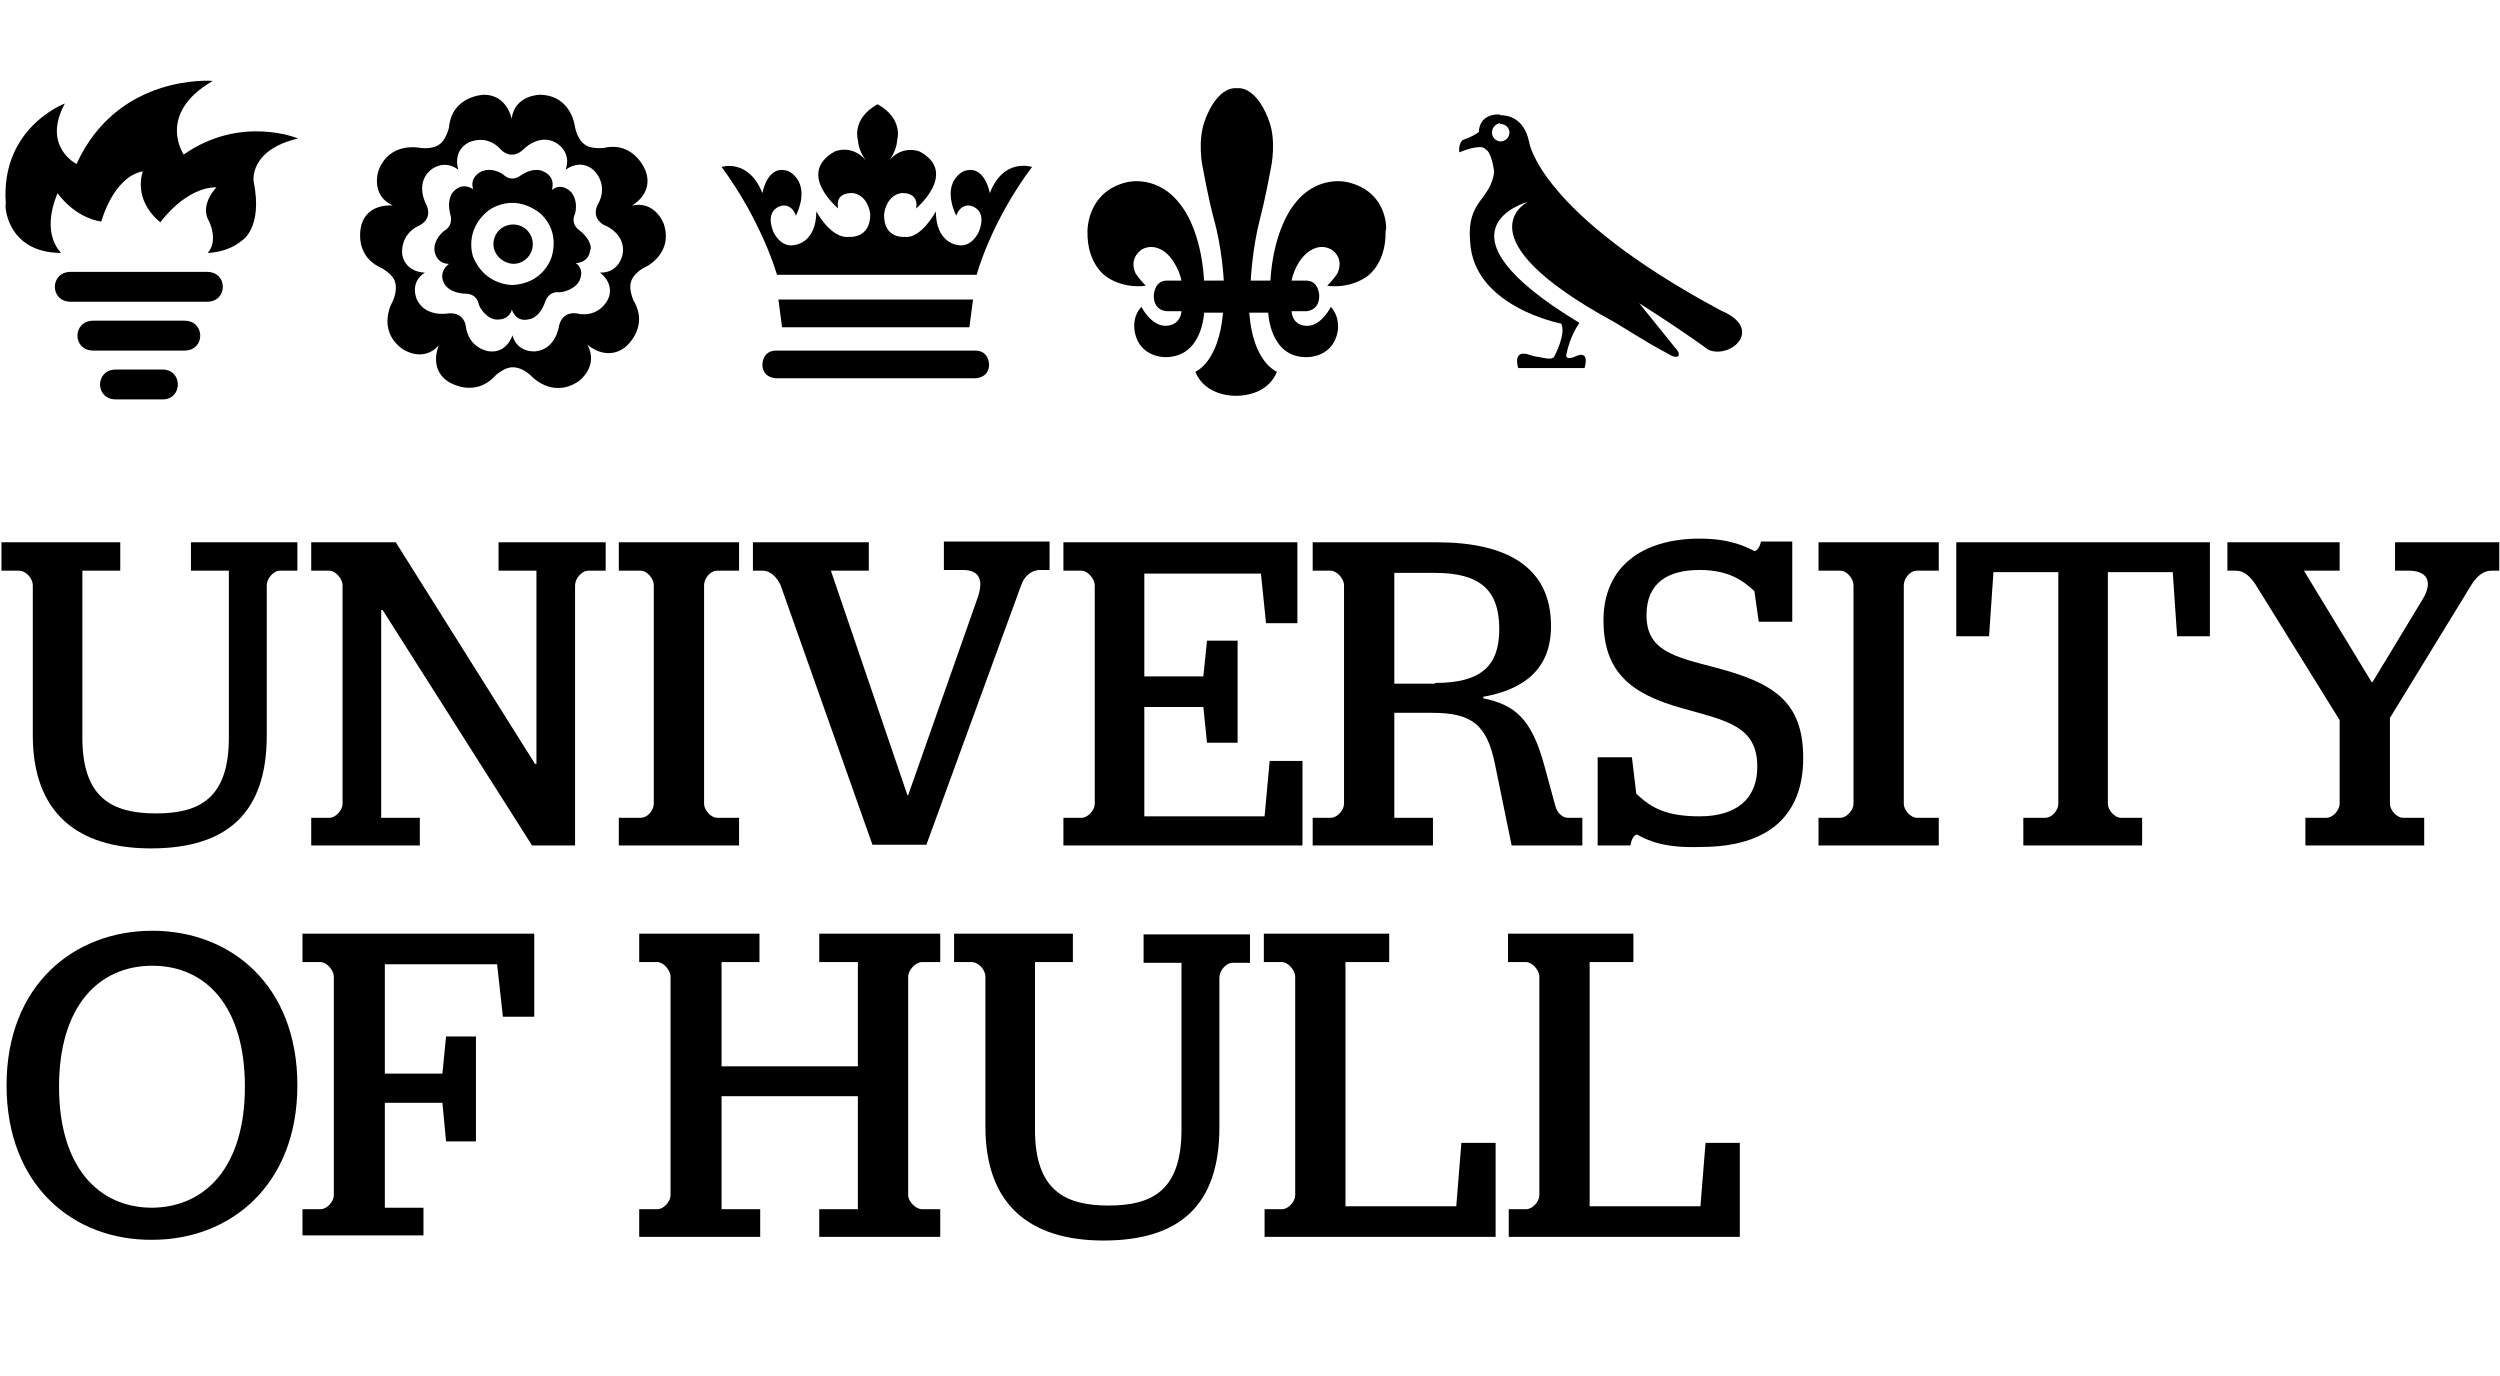
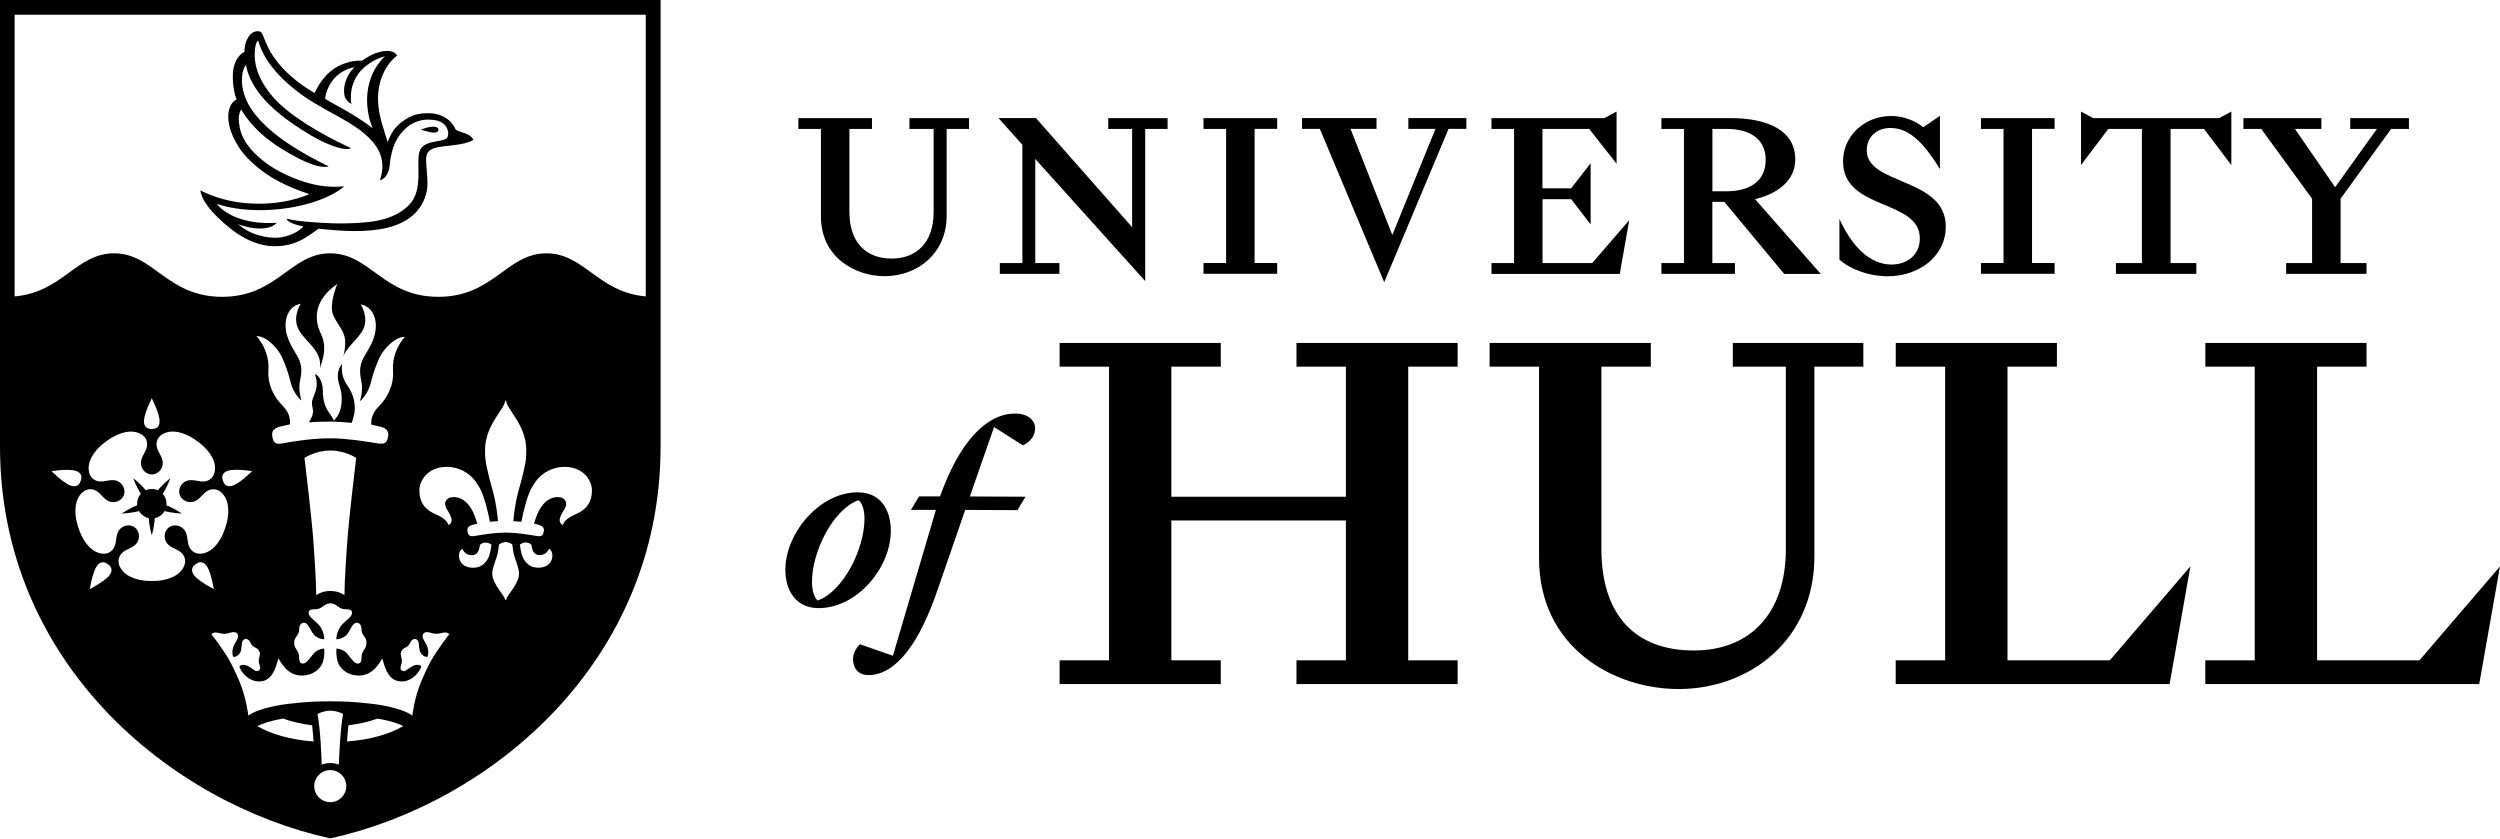
- <svg xmlns="http://www.w3.org/2000/svg" enable-background="new 0 0 343 188.7" version="1.1" viewBox="0 0 343 188.7" xml:space="preserve">
-   <style type="text/css">
- 	.st0{fill:#000000;}
- 	.st1{fill:none;}
- </style>
-   <g fill="#000000">
-     <path class="st0" d="m133.5 41.1-0.5 3.8h-12.8-12.9l-0.5-3.8h26.7m2.3-14.6s-0.7-4.1-3.6-3c0 0-3.2 1.4-1 6.1 0 0 0.4-1.5 1.8-1.4 0 0 2.6 0.3 1.3 3.6 0 0-1 2.3-3 1.8 0 0-2.9-0.3-2.9-4.6 0 0-2 3.8-4.3 3.5 0 0-2.9 0.3-2.8-3.1 0 0 0.2-2.5 2.3-2.9 0 0 2.5-0.3 2.1 2.1 0 0 5.8-4.9 0.5-7.8 0 0-2.3-1-4.2 1.2 0 0 1-1.2 1.1-2.8 0 0 0.9-2.9-2.7-4.9-3.6 2-2.7 4.9-2.7 4.9 0.1 1.6 1.1 2.8 1.1 2.8-2-2.3-4.3-1.2-4.3-1.2-5.3 3 0.5 7.8 0.5 7.8-0.5-2.4 2.1-2.1 2.1-2.1 2.1 0.4 2.3 2.9 2.3 2.9 0 3.4-2.9 3.1-2.9 3.1-2.5 0.3-4.5-3.5-4.5-3.5 0 4.3-2.9 4.6-2.9 4.6-2 0.5-3-1.8-3-1.8-1.3-3.3 1.3-3.6 1.3-3.6 1.4-0.1 1.8 1.4 1.8 1.4 2.2-4.7-1-6.1-1-6.1-2.9-1.1-3.6 3-3.6 3-1.9-4.8-5.6-3.6-5.6-3.6 5.6 7.6 7.6 14.8 7.6 14.8h27.4s1.9-7.2 7.6-14.8c-0.1 0-3.9-1.3-5.8 3.6m-29.3 21.6h13.7v3.8h-13.7s-1.9 0-1.9-1.9c0 0 0-1.9 1.9-1.9m29.2 1.9c0 1.9-1.9 1.9-1.9 1.9h-13.7v-3.8h13.7c1.9 0 1.9 1.9 1.9 1.9" />
-     <path class="st0" d="m9.7 41.4c-2.9 0-2.9-4.1 0-4.1h18.7c2.9 0 2.9 4.1 0 4.1h-18.7m3.1 6.7h12.5c2.9 0 2.9-4.1 0-4.1h-12.5c-2.9 0-2.9 4.1 0 4.1m3.1 6.7h6.4c2.8 0 2.8-4.1 0-4.1h-6.4c-2.9 0-2.9 4.1 0 4.1m-7.5-20.1s-2.9-2.5-0.5-8.2c0 0 2.2 3.3 6 3.9 0 0 1.6-6.1 5.7-6.9 0 0-1.5 3.8 2.4 7 0 0 3.4-4.8 7.7-4.8 0 0-2.4 2.4-1 4.7 0 0 1.3 2.6-0.2 4.3 0 0 2.7 0 4.7-1.7 0 0 2.9-1.7 1.6-8.1 0 0-0.7-4.3 6.1-5.9 0 0-7.8-3.3-15.7 2.2 0 0-3.8-5.6 4-10.1 0 0-13-1.1-18.7 11.4 0 0-4.8-2.4-1.6-8.3 0 0-8.9 3.3-8.1 13.8-0.2-0.1 0 6.7 7.6 6.7" />
-     <path class="st0" d="m79.5 31.6s-1.3-0.8-0.6-2.3c0 0 0.5-1.6-0.5-2.9 0 0-1.2-1.4-2.6-0.4l-0.1 0.1s0.7-1.8-1.2-2.6c0 0-1.2-0.7-3.1 0.6 0 0-1.2 1-2.4-0.2 0 0-1.4-1-2.9-0.4 0 0-1.7 0.7-1.2 2.4l0.1 0.1c-0.2-0.1-1.5-1.1-2.8 0.3 0 0-1 0.9-0.4 3.2 0 0 0.5 1.4-0.9 2.2 0 0-1.4 1.1-1.3 2.6 0 0 0.1 1.8 1.9 1.9h0.1s-1.6 1.1-0.6 2.8c0 0 0.6 1.2 2.9 1.3 0 0 1.5-0.1 1.8 1.5 0 0 0.6 1.6 2.1 2 0 0 1.8 0.4 2.4-1.2v-0.2s0.5 1.9 2.4 1.4c0 0 1.4-0.1 2.2-2.4 0 0 0.4-1.5 2-1.3 0 0 1.7-0.1 2.6-1.4 0 0 1-1.6-0.4-2.6h-0.1s1.9 0.1 2.1-1.9c0.1 0.2 0.3-1.2-1.5-2.6m-3.8 3.6s-1 3.7-5.4 3.9c0 0-3.8 0.1-5.4-3.9 0 0-1.3-3.6 2.1-6.3 0 0 3-2.4 6.6 0 0.1 0 3.3 2.1 2.1 6.3l2.5 0.8-2.5-0.8zm-8-1.7c0-1.5 1.2-2.7 2.7-2.7s2.7 1.2 2.7 2.7-1.2 2.7-2.7 2.7c-1.5-0.1-2.7-1.3-2.7-2.7m23.4-2.7s-1.1-3.3-4.4-2.6c0 0 3-1.6 1.9-4.7 0 0-1.5-4.2-5.8-3.2 0 0-1.8 0.2-2.6-0.5l-0.6 0.9 0.6-0.9s-0.9-0.5-1.3-2.3c0 0-0.4-4.4-4.8-4.5 0 0-3.5 0-3.9 3.3 0 0-0.6-3.3-3.8-3.3 0 0-4.4 0.1-4.8 4.5 0 0-0.4 1.7-1.3 2.3 0 0-0.8 0.7-2.6 0.5 0 0-4.3-1-5.8 3.2 0 0-1.1 3.3 2 4.7 0 0-3.4-0.4-4.3 2.6 0 0-1.3 4.2 2.8 6 0 0 1.6 0.9 1.8 1.9 0 0 0.4 1-0.3 2.6 0 0-2.3 3.8 1.2 6.5 0 0 2.8 2.1 5.1-0.4 0 0-1.4 3.1 1.2 4.9 0 0 3.6 2.5 6.6-0.8 0 0 1.3-1.2 2.4-1.1v-2.2 2.2s1.1-0.1 2.4 1.1c0 0 2.9 3.3 6.6 0.8 0 0 2.8-2 1.2-5 0 0 2.5 2.3 5.1 0.4 0 0 3.5-2.7 1.2-6.5 0 0-0.7-1.6-0.3-2.6l-1.2-0.4 1.2 0.4s0.2-1 1.8-1.9c-0.1 0.1 4-1.7 2.7-5.9m-5.7 4.2s-0.5 2.5-3.1 2.4c0.2 0.1 2.1 1.6 1.1 3.7 0 0-1.2 2.6-4.3 1.9 0 0-1.9-0.4-2.4 1.7 0 0-0.4 3.2-3.2 3.5 0 0-2.5 0.3-3.2-2.2 0 0.1-0.8 2.5-3.2 2.2 0 0-2.8-0.3-3.2-3.5 0 0-0.2-1.9-2.4-1.7 0 0-3.1 0.6-4.3-1.9 0 0-1.1-2.3 1.1-3.7-0.1 0-2.6 0-3.1-2.4 0 0-0.5-2.8 2.4-4.1 0 0 1.8-0.8 0.9-2.8 0 0-1.6-2.8 0.5-4.7 0 0 1.8-1.7 3.9-0.1-0.1-0.2-0.8-2.5 1.3-3.7 0 0 2.5-1.4 4.6 1 0 0 1.3 1.4 2.9 0 0 0 2.2-2.4 4.6-1 0 0 2.2 1.2 1.3 3.7 0.1-0.1 2.1-1.6 3.9 0.1 0 0 2.1 1.9 0.5 4.7 0 0-1 1.7 0.9 2.8 0.2 0 3.1 1.3 2.5 4.1" />
-     <path class="st0" d="m209.8 19.5c-0.7-3.4-3-3.7-4-3.7v1.2c1 0 1.3 0.8 1.3 1.2-0.1 1.2-1.2 1.2-1.2 1.2-0.7 0-1.2-0.6-1.2-1.2 0-0.7 0.5-1.2 1.1-1.3v-1.2c-3-0.1-2.9 2.4-2.9 2.4-0.7 0.6-2.2 1.1-2.2 1.1-0.5 0.4-0.5 1.2-0.5 1.2v0.5c2.7-1.1 3.4-0.6 3.4-0.6l0.5 0.4c0.7 0.9 0.9 2.9 0.9 2.9-0.5 3.9-3.8 3.9-3.3 9.5 0.4 9 12.5 11.3 12.5 11.3 0.7 1.4-0.9 4.4-0.9 4.4-0.2 0.5-0.6 0.5-2.1 0.2-0.8-0.1-1.3-0.3-1.3-0.3-2.5-0.9-1.6 1.8-1.6 1.8h9.1c0.7-2.5-1-1.7-1-1.7-1.7 0.8-1.5-0.1-1.5-0.1 0.5-2.7 1.8-4.4 1.8-4.4-21.2-12.8-7.1-16.6-7.1-16.6s-9.6 4.8 11.9 16.5c5.4 3.3 5.6 3.4 7.3 4.3 1.2 0.8 1.5 0.3 1.5 0.3 0.2-0.4-0.4-1-0.4-1l-5-6.2c6.6 4.2 9.5 6.4 9.5 6.4 3.1 1.3 7.7-2.9 1.7-5.4-25-13.4-26.3-23.1-26.3-23.1" />
-     <path class="st0" d="m184.9 25s-4.4-1.2-7.6 3.4c0 0-2.6 3.3-3 10.1h-2.7s0.2-4.4 1.3-8.6c0 0 0.7-2.6 1.5-7 0 0 0.8-3.8-0.4-6.6 0 0-1.5-4.4-4.3-4.2-2.8-0.2-4.3 4.2-4.3 4.2-1.2 2.9-0.4 6.6-0.4 6.6 0.8 4.4 1.5 7 1.5 7 1.2 4.2 1.4 8.6 1.4 8.6h-2.7c-0.4-6.9-3-10.1-3-10.1-3.2-4.6-7.6-3.4-7.6-3.4-5.5 1.3-5.4 6.7-5.4 6.7-0.1 4.8 2.8 6.4 2.8 6.4 2.5 1.6 5.2 1.1 5.2 1.1-0.9-0.9-1.4-1.7-1.4-1.7-1-2.2 0.9-3.3 0.9-3.3 1.9-1 3.5 0.7 3.5 0.7 1.5 1.5 1.9 3.6 1.9 3.6h-2c-1.8 0-1.8 2.1-1.8 2.1 0 2.1 1.8 2.1 1.8 2.1h2c-0.2 2.1-2.2 2-2.2 2-2 0-3.3-2.6-3.3-2.6-1.4 1.5-0.9 3.4-0.9 3.5 0.7 3.5 4.2 3.4 4.2 3.4 5.1 0 5.3-6.1 5.3-6.1h2.6c-0.6 6.9-3.8 8.1-3.8 8.1 1.4 3.5 5.6 3.3 5.6 3.3s4.2 0.2 5.6-3.3c0 0-3.3-1.2-3.8-8.1h2.6s0.2 6.2 5.3 6.1c0 0 3.5 0.1 4.2-3.4 0 0 0.5-1.9-0.9-3.5 0 0-1.3 2.6-3.2 2.6 0 0-2 0.2-2.2-2h2s1.8 0 1.8-2.1c0 0 0-2.1-1.8-2.1h-2s0.4-2.2 1.9-3.6c0 0 1.6-1.7 3.5-0.7 0 0 1.9 1 0.9 3.3 0 0-0.5 0.8-1.4 1.7 0 0 2.7 0.5 5.2-1.1 0 0 2.9-1.6 2.8-6.4 0.2 0 0.4-5.4-5.2-6.7" />
-     <path class="st0" d="m4.5 100.9v-20.6c0-0.9-0.9-2-1.9-2h-2.4v-3.9h16.3v3.9h-5.2v22.9c0 8.3 4.1 10.4 10.1 10.4 5.9 0 10-2 10-10.4v-22.9h-5.2v-3.9h14.6v3.9h-2.4c-0.9 0-1.8 1.1-1.8 2v20.6c0 10.6-5.4 15.5-15.9 15.5-10.1 0-16.2-4.9-16.2-15.5" />
-     <path class="st0" d="M42.7,112.2h2.5c0.9,0,1.8-1.1,1.8-1.9v-30c0-0.9-1-2-1.8-2h-2.5v-3.9h11.6l19.1,30.4h0.2V78.3h-5.2v-3.9h14.7  v3.9h-2.4c-0.9,0-1.8,1.1-1.8,2V116h-5.9L52.5,83.7h-0.2v28.5h5.3v3.8H42.7V112.2z" />
-     <path class="st0" d="m84.9 112.2h3c1 0 1.8-1.1 1.8-1.9v-30c0-0.9-0.9-2-1.8-2h-3v-3.9h16.5v3.9h-3c-1 0-1.8 1.1-1.8 2v30c0 0.8 0.9 1.9 1.8 1.9h3v3.8h-16.5v-3.8z" />
-     <path class="st0" d="m107.1 80.3c-0.4-1-1.4-2-2.4-2h-1.4v-3.9h15.9v3.9h-5.2l10.5 30.8h0.1l9.5-27c0.9-2.5 0.3-3.9-2-3.9h-2.6v-3.9h14.5v3.9h-1.3c-1.2 0-2.2 0.9-2.6 2.1l-13 35.6h-7.4l-12.6-35.6z" />
-     <path class="st0" d="m145.9 112.2h2.5c0.9 0 1.8-1.1 1.8-1.9v-30c0-0.9-1-2-1.8-2h-2.5v-3.9h32.1v11.1h-4.3l-0.7-6.8h-16v14.1h8.1l0.5-4.9h4.2v14h-4.2l-0.5-4.9h-8.1v15h16.5l0.7-7.6h4.5v11.6h-32.8v-3.8z" />
-     <path class="st0" d="m196.9 93.7c6.4 0 8.8-2.4 8.8-7.4 0-5.3-2.6-7.7-8.8-7.7h-5.6v15.2h5.6zm-16.8 18.5h2.5c0.9 0 1.8-1.1 1.8-1.9v-30c0-0.9-1-2-1.8-2h-2.5v-3.9h17c9.5 0 15.7 3.3 15.7 11.5 0 5.9-3.7 8.7-9.3 9.7v0.2c4.2 0.9 6.6 2.6 8.4 9.3l1.5 5.5c0.3 1.1 1.1 1.6 1.7 1.6h2v3.8h-9.7l-2.3-11.2c-1.1-5.4-3.2-7-8.6-7h-5.2v14.4h5.3v3.8h-16.5v-3.8z" />
-     <path class="st0" d="m224.6 114.5c-0.4 0-0.8 0.7-0.9 1.5h-4.5v-12.1h4.7l0.6 5c2.1 2 4.2 3.1 8.7 3.1 4.8 0 7.9-2.2 7.9-6.8 0-5.6-4.2-6.3-10.2-8-7.3-2-10.9-5.1-10.9-12.1 0-7.5 5.5-11.2 13.2-11.2 4.2 0 6.3 1.1 7.5 1.7 0.4 0 0.8-0.7 0.9-1.3h4.3v11h-4.6l-0.6-4.2c-1.5-1.4-3.5-2.9-7.5-2.9-4.3 0-7.3 1.7-7.3 6.2 0 4.9 3.8 5.7 9.5 7.2 8 2.1 12 4.7 12 12.4 0 8-4.9 12.2-14 12.2-4.8 0.2-7.2-0.8-8.8-1.7" />
-     <path class="st0" d="m249.5 112.2h3c0.9 0 1.8-1.1 1.8-1.9v-30c0-0.9-0.9-2-1.8-2h-3v-3.9h16.5v3.9h-3c-1 0-1.8 1.1-1.8 2v30c0 0.8 0.9 1.9 1.8 1.9h3v3.8h-16.5v-3.8z" />
-     <path class="st0" d="m277.7 112.2h2.9c1 0 1.8-1.1 1.8-1.9v-31.8h-8.9l-0.6 8.8h-4.5v-12.9h34.8v12.9h-4.5l-0.6-8.8h-8.9v31.8c0 0.8 0.9 1.9 1.8 1.9h2.9v3.8h-16.3v-3.8z" />
-     <path class="st0" d="m316.3 112.2h2.9c0.9 0 1.8-1.1 1.8-1.9v-11.5l-11.6-18.7c-0.7-1-1.5-1.8-2.6-1.8h-1.2v-3.9h15.4v3.9h-4.9l9.3 15.3h0.1l6.9-11.4c1.5-2.5 0.5-3.9-1.9-3.9h-1.9v-3.9h14.3v3.9h-1.1c-1.1 0-2 0.8-2.7 1.9l-11.2 18.3v11.8c0 0.8 0.9 1.9 1.8 1.9h2.9v3.8h-16.3v-3.8z" />
+ <svg xmlns="http://www.w3.org/2000/svg" version="1.1" id="Layer_1" x="0px" y="0px" viewBox="0 0 517.5 173.55" style="enable-background:new 0 0 517.5 173.55;" xml:space="preserve">
+   <g>
+     <path d="M252.7,70.99v4.91h-10.23v26.92h36.13V75.9h-10.23v-4.91h33.36v4.91h-10.23v60.79h10.23v4.91h-33.36v-4.91h10.23v-28.96   h-36.13v28.96h10.23v4.91h-33.36v-4.91h10.23V75.9h-10.23v-4.91H252.7z M369.64,75.9h-10.95v-4.91h27.02v4.91h-10.13v39.3   c0,17.09-13.21,27.43-28.14,27.43c-13.31,0-28.86-8.5-28.86-27.12V75.9h-10.23v-4.91h33.37v4.91h-10.23v37.67   c0,13.97,7.16,21.08,19.14,21.08c11.56,0,19.04-7.58,19.04-20.98V75.9z M392.42,75.9v-4.91h33.36v4.91h-10.23v60.79h21.18   l16.68-19.45l-4.3,24.36h-56.7v-4.91h10.23V75.9H392.42z M456.51,75.9v-4.91h33.36v4.91h-10.23v60.79h21.18l16.68-19.45l-4.3,24.36   h-56.7v-4.91h10.23V75.9H456.51z M193.73,105.54h-5.16l1.67-2.78h4.35c3.95-11.13,9.51-17.15,15.53-17.15   c2.88,0,4.15,1.57,4.15,3.04c0,1.72-1.16,2.88-2.53,3.54l-5.97-3.79l-5.01,14.37l11.52,0.05l-1.67,2.78l-10.81-0.05l-5.72,16.54   c-3.64,10.72-8.5,17.65-14.31,17.65c-2.12,0-3.19-1.42-3.19-3.29c0-1.21,0.66-2.33,1.42-3.09l6.83,2.38L193.73,105.54z    M193.25,26.69h-5v-2.24h12.34v2.24h-4.63v17.95c0,7.81-6.03,12.53-12.85,12.53c-6.08,0-13.18-3.88-13.18-12.39V26.69h-4.67v-2.24   h15.24v2.24h-4.67v17.2c0,6.12,3.27,9.63,8.74,9.63c5.28,0,8.69-3.46,8.69-9.58V26.69z M206.96,56.69v-2.24h4.67V29.96l-4.95-5.52   h7.76l19.91,22.58V26.69h-4.95v-2.24h12.29v2.24h-4.63v31.5L214.3,32.9v21.55h5v2.24H206.96z M264.37,24.44v2.24h-4.67v27.76h4.67   v2.24h-15.24v-2.24h4.67V26.69h-4.67v-2.24H264.37z M288.21,48.65l8.93-21.97h-5.61v-2.24h12.01v2.24h-3.69l-13.32,31.74   l-13.32-31.74h-3.69v-2.24h15.42v2.24h-5.38L288.21,48.65z M329.26,33.79v12.67l-4.02-5.23h-5.94v13.23h10.28l7.67-8.88   l-1.96,11.12h-26.55v-2.24h4.67V26.69h-4.67v-2.24h23.37l2.52-1.36v10.8l-5.66-7.2h-9.68v12.29h5.94L329.26,33.79z M359.15,56.69   h-15.24v-2.24h4.67V26.69h-4.67v-2.24h14.3c7.76,0,13.41,2.57,13.41,8.55c0,4.44-3.69,7.1-8.32,8.23l13.6,15.47h-7.57l-12.39-14.91   h-2.48v12.67h4.67V56.69z M354.47,39.59h2.99c4.49,0,8.04-1.92,8.04-6.5c0-4.53-3.55-6.4-8.04-6.4h-2.99V39.59z M386.42,31.16   c0,7.2,16.36,5.52,16.36,15.75c0,6.03-5.42,10.28-12.06,10.28c-3.79,0-7.76-1.45-9.96-3.46v-8.41c2.66,5.84,6.4,9.44,10.75,9.44   c3.23,0,5.89-1.92,5.89-5.42c0-8.18-15.89-5.7-15.89-15.94c0-5.23,4.39-9.39,9.96-9.39c2.71,0,5.23,1.12,6.64,2.34l3.46-2.38v11.03   c-2.85-4.63-5.98-8.51-10.19-8.51C388.43,26.48,386.42,28.35,386.42,31.16z M425.3,24.44v2.24h-4.67v27.76h4.67v2.24h-15.24v-2.24   h4.67V26.69h-4.67v-2.24H425.3z M430.77,34.16V23.09l2.52,1.36h26.08l2.52-1.36v11.08l-5.66-7.48h-6.92v27.76h5.33v2.24h-16.64   v-2.24h5.37V26.69h-6.96L430.77,34.16z M473.23,56.69v-2.24h5.37V41.13l-10.52-14.44h-3.69v-2.24h16.13v2.24h-5.47l8.32,12.06   l8.65-12.06h-5.52v-2.24h12.15v2.24h-3.69L484.5,41.13v13.32h5.37v2.24H473.23z M169.44,125.88c-4.57,0-6.87-3.49-6.87-7.94   c0-7.59,7.07-16.03,14.96-16.03c4.7,0,6.87,3.54,6.87,7.99C184.4,117.49,177.46,125.88,169.44,125.88z M169.26,124.32   c5.29-1.92,9.69-10.67,9.69-16.94c0-1.92-0.51-3.29-1.24-3.84c-5.24,1.87-9.63,10.62-9.63,16.89   C168.08,122.34,168.58,123.71,169.26,124.32z" />
+     <g>
+       <path d="M63.96,87.44c1.12-0.12,2.9-0.17,4.41-0.17c1.29,0,3.21,0.12,4.42,0.26c0.25-0.59,0.41-1.21,0.58-2.11    c0.24-1.68-0.11-3.66-1.38-5.5c-1.02-1.48-1.23-2.57-1.23-3.72c0-0.32,0.03-0.61,0.07-0.9c-0.37,0.41-0.82,1.2-0.89,2.18    c-0.14,2.12,0.91,2.72,0.79,5.45c-0.07,1.53-0.44,2.69-1.12,3.54c-0.19,0.24-0.39,0.5-0.51,0.59c-0.34-0.94-1.03-1.51-1.57-2.61    c-0.39-0.81-0.7-1.9-0.71-3.64c-0.01-2.2-1.2-3.38-1.63-3.36c0.11,0.39,0.53,1.43,0.3,2.87c-0.18,1.1-0.94,2.22-0.92,3.12    c0.03,1.04,0.35,1.34,0.2,2.09C64.62,86.29,64.29,86.8,63.96,87.44z" />
+       <path d="M34.45,104.6c0.01-0.11,0.02-0.22,0.02-0.33c0-0.79-0.3-1.51-0.79-2.05c0.91-1.36,1.6-3.26,1.6-3.26s-1.59,1.25-2.61,2.53    c-0.38-0.17-0.8-0.27-1.25-0.27c-0.45,0-0.87,0.1-1.25,0.27c-1.01-1.28-2.61-2.53-2.61-2.53s0.69,1.9,1.6,3.26    c-0.49,0.54-0.79,1.26-0.79,2.05c0,0.11,0.01,0.22,0.02,0.33c-1.53,0.57-3.21,1.7-3.21,1.7s2.02-0.07,3.6-0.51    c0.43,0.74,1.16,1.29,2.02,1.47c0.07,1.63,0.62,3.58,0.62,3.58s0.56-1.95,0.62-3.58c0.87-0.18,1.6-0.73,2.02-1.47    c1.57,0.44,3.6,0.51,3.6,0.51S35.98,105.17,34.45,104.6z" />
+       <path d="M0,0v92.46c0,44.56,35.11,73.77,68.37,81.09c33.26-7.32,68.37-36.53,68.37-81.09V0H0z M13.8,100.11    c-1.49-0.94-2.46-1.97-3.15-2.58c0.91-0.09,2.3-0.36,4.07-0.24c1.47,0.1,2.48,0.75,2,2.21C16.24,100.96,15.04,100.89,13.8,100.11z     M22.01,119.74c-1.35,1.13-2.64,1.73-3.43,2.2c0.19-0.9,0.37-2.3,1.03-3.94c0.55-1.37,1.48-2.12,2.72-1.22    C23.58,117.68,23.15,118.8,22.01,119.74z M34.45,112.28c0.9,1.41,2.77,1.27,3.59,2.77c0.26,0.48,0.55,1.41-0.17,2.59    c-1.23,2.03-4.14,2.67-6.44,2.62c-2.31,0.04-5.21-0.59-6.44-2.62c-0.71-1.18-0.43-2.1-0.17-2.59c0.82-1.5,2.69-1.36,3.59-2.77    c0.69-1.08,0.35-2.49-0.53-3.12c-0.87-0.65-2.31-0.53-3.13,0.46c-1.07,1.29-0.35,3.03-1.53,4.27c-0.38,0.4-1.17,0.96-2.51,0.64    c-2.31-0.55-3.81-3.11-4.49-5.32c-0.75-2.18-1.04-5.14,0.5-6.94c0.9-1.04,1.87-1.06,2.41-0.96c1.68,0.31,2.12,2.14,3.74,2.56    c1.24,0.32,2.48-0.43,2.8-1.47c0.35-1.03-0.21-2.36-1.4-2.84c-1.56-0.61-2.99,0.6-4.53-0.13c-0.5-0.24-1.27-0.82-1.38-2.19    c-0.19-2.37,1.78-4.59,3.67-5.91c1.84-1.39,4.57-2.58,6.75-1.67c1.27,0.53,1.59,1.45,1.66,1.99c0.22,1.7-1.38,2.68-1.27,4.35    c0.08,1.28,1.18,2.22,2.26,2.21c1.09,0.01,2.18-0.93,2.26-2.21c0.1-1.67-1.5-2.65-1.27-4.35c0.07-0.55,0.39-1.46,1.66-1.99    c2.19-0.92,4.91,0.27,6.75,1.67c1.89,1.32,3.87,3.54,3.67,5.91c-0.11,1.37-0.89,1.96-1.38,2.19c-1.54,0.74-2.97-0.48-4.53,0.13    c-1.19,0.47-1.75,1.8-1.4,2.84c0.33,1.04,1.56,1.79,2.8,1.47c1.62-0.42,2.06-2.24,3.74-2.56c0.54-0.1,1.51-0.08,2.41,0.96    c1.55,1.8,1.26,4.76,0.5,6.94c-0.67,2.21-2.18,4.77-4.49,5.32c-1.34,0.32-2.13-0.24-2.51-0.64c-1.18-1.24-0.46-2.98-1.53-4.27    c-0.82-0.99-2.26-1.11-3.13-0.46C34.09,109.8,33.76,111.2,34.45,112.28z M29.94,86.22c0.43-1.71,1.11-2.95,1.48-3.79    c0.37,0.84,1.05,2.08,1.48,3.79c0.36,1.43,0.05,2.58-1.48,2.58C29.88,88.81,29.58,87.65,29.94,86.22z M48.13,97.28    c1.76-0.12,3.15,0.15,4.07,0.24c-0.69,0.61-1.65,1.65-3.15,2.58c-1.25,0.78-2.44,0.85-2.92-0.61    C45.65,98.03,46.66,97.38,48.13,97.28z M40.51,116.78c1.24-0.9,2.17-0.15,2.72,1.22c0.66,1.64,0.83,3.04,1.03,3.94    c-0.79-0.46-2.08-1.06-3.43-2.2C39.7,118.8,39.26,117.68,40.51,116.78z M53.29,150.32c0.73-0.45,2.65-1.13,5.33-1.57    c1.71,0.62,3.61,1.09,5.99,1.38c0.12,1.06,0.22,2.23,0.3,3.36C60.07,153.12,56.05,151.94,53.29,150.32z M68.37,166.05    c-1.85,0-3.32-1.49-3.32-3.32c0-1.84,1.48-3.32,3.32-3.32c1.83,0,3.31,1.49,3.31,3.32C71.68,164.56,70.2,166.05,68.37,166.05z     M65.73,147.81c0.95-0.56,2.1-0.7,2.64-0.7c0.53,0,1.72,0.13,2.65,0.7c-0.62,3.19-0.85,9.77-0.88,10.48    c-0.55-0.22-1.15-0.34-1.78-0.34c-0.62,0-1.22,0.12-1.76,0.33C66.58,157.51,66.35,150.98,65.73,147.81z M71.83,153.49    c0.08-1.12,0.18-2.3,0.3-3.36c2.39-0.28,4.28-0.76,5.99-1.38c2.67,0.43,4.6,1.11,5.33,1.57    C80.69,151.94,76.67,153.12,71.83,153.49z M91.57,133.18c-1.39,2.08-2.29,2.97-4.34,7.8c-1.51,3.57-1.87,7.15-1.87,7.15    c-1.41-1.08-4.78-2.01-8.17-2.42c-4.35-0.52-6.64-0.53-8.81-0.53c-2.16,0-4.46,0.01-8.81,0.53c-3.4,0.41-6.76,1.34-8.17,2.42    c0,0-0.36-3.58-1.87-7.15c-2.05-4.83-2.95-5.72-4.34-7.8c-0.29-0.44-1.42-1.88-1.42-1.88c0.43-0.5,1.03-0.38,1.48-0.29    c0.58,0.11,1.11,0.35,2.22,0.01c0.56-0.17,1.31-0.36,1.68,0.2c0.4,0.62-0.17,1.32-0.59,2.08c-0.5,0.89-0.59,2.16-0.25,2.69    c0,0,0.48,0,0.81-0.26c0.31-0.24,0.63-0.48,0.78-1.13c0.2-0.84,0-1.98,0.7-2.27c0.56-0.23,1.06,0.22,1.27,0.75    c0.44,1.09,1.44,0.84,1.82,1.76c0.4,0.98-0.44,1.47,0.01,2.72c0.19,0.54,0.29,1.06-0.2,1.28c-0.68,0.32-0.98-0.36-2.24-1    c-0.73-0.37-1.48-0.19-1.7,0.08c0,0,0.09,0.64,0.81,1.48c1.38,1.61,2.88,1.83,4.06,1.57c2.2-0.48,2.83-3.39,3.19-4.68    c0.49,0.76,1.89,3.59,4.86,3.55c2.54-0.03,3.97-1.58,4.37-2.85c0.43-1.38,0.26-2.74,0.26-2.74c-0.55,0-1.61,0.33-2.22,1.07    c-1.06,1.3-1.5,2.04-2.22,2.04c-0.63,0-0.75-0.64-0.75-1.32c0-1.46-1.03-1.6-1.03-3.04c0-1.22,1.03-1.36,1.03-2.71    c0-0.68,0.29-1.39,1.01-1.39c0.89,0,1.24,1.49,1.99,2.41c0.5,0.61,1.29,0.86,1.61,0.95c0.15,0.04,0.42,0.07,0.6,0.06    c0.03-0.91-0.5-2.47-1.44-3.3c-1.27-1.11-1.8-1.52-1.8-2.22c0-0.62,0.66-0.68,1.35-0.68c1.49,0,1.81-1.23,3.14-1.23    c1.33,0,1.65,1.23,3.14,1.23c0.69,0,1.35,0.06,1.35,0.68c0,0.7-0.54,1.11-1.8,2.22c-0.95,0.83-1.47,2.39-1.44,3.3    c0.18,0.02,0.45-0.02,0.6-0.06c0.32-0.09,1.11-0.34,1.61-0.95c0.75-0.92,1.1-2.41,1.99-2.41c0.72,0,1.01,0.71,1.01,1.39    c0,1.35,1.03,1.49,1.03,2.71c0,1.44-1.03,1.58-1.03,3.04c0,0.68-0.11,1.32-0.75,1.32c-0.71,0-1.16-0.74-2.22-2.04    c-0.6-0.74-1.66-1.07-2.22-1.07c0,0-0.17,1.36,0.26,2.74c0.4,1.27,1.83,2.83,4.37,2.85c2.97,0.03,4.36-2.8,4.86-3.55    c0.36,1.29,0.99,4.2,3.19,4.68c1.18,0.26,2.68,0.04,4.06-1.57c0.71-0.84,0.81-1.48,0.81-1.48c-0.22-0.28-0.97-0.45-1.7-0.08    c-1.26,0.64-1.56,1.31-2.24,1c-0.48-0.22-0.39-0.75-0.2-1.28c0.45-1.25-0.39-1.75,0.01-2.72c0.37-0.91,1.37-0.67,1.82-1.76    c0.22-0.53,0.72-0.97,1.27-0.75c0.69,0.28,0.5,1.42,0.7,2.27c0.15,0.65,0.47,0.89,0.78,1.13c0.34,0.26,0.81,0.26,0.81,0.26    c0.34-0.53,0.25-1.81-0.25-2.69c-0.42-0.76-0.99-1.46-0.59-2.08c0.36-0.56,1.12-0.36,1.68-0.2c1.11,0.33,1.65,0.1,2.22-0.01    c0.45-0.09,1.05-0.21,1.48,0.29C92.99,131.3,91.86,132.74,91.57,133.18z M62.02,79.36c0.15-1.03,0.66-2.65,0.1-4.38    c-0.56-1.73-2.43-3.65-2.91-6.46c-0.42-2.48,0.47-5.14,3.04-5.65c0,0-1.7,2.53-0.56,5.1c0.58,1.32,2.38,3,3.07,3.88    c1.13,1.44,1.51,2.38,1.51,3.82c0,0.17-0.02,0.34-0.03,0.51c0.5-1.51,0.95-2.85,0.86-4.6c-0.13-2.25-1.31-2.89-1.51-5.46    c-0.34-4.36,3.62-6.88,4.22-7.34c-0.44,1.17-1.12,3.03-1.12,4.97c0,2.56,2.63,4.12,2.75,6.78c0.08,1.44-0.15,2.39-0.4,3.22    c0.24-0.55,0.59-1.11,1.11-1.78c0.68-0.87,2.48-2.56,3.07-3.87c1.14-2.57-0.56-5.1-0.56-5.1c2.57,0.51,3.46,3.16,3.04,5.65    c-0.47,2.81-2.35,4.73-2.9,6.46c-0.56,1.73-0.06,3.34,0.09,4.37c0.24,1.6-0.39,3.57-0.39,3.57s1.7-1.28,2.35-4.16    c0.32-1.48,1.07-3.45,1.68-4.8c0.68-1.53,3.02-4.37,5.3-4.37c0,0-2.79,2.77-2.47,7.14c0.18,2.63-1.02,5.34-2.92,7.23    c-1.36,1.35-1.67,2.66-1.58,3.81c0.5,0.12,1.01,0.24,1.51,0.34c1.16,0.23,2.2,0.67,1.98,2.06c-0.23,1.4-0.73,1.71-2.14,1.48    c-3.31-0.55-6.84-1.05-9.86-1.05c-3.22,0-6.9,0.47-9.87,1.05c-1.39,0.27-1.91-0.08-2.12-1.48c-0.22-1.4,0.75-1.79,1.98-2.09    c0.46-0.11,1.12-0.22,1.67-0.36c0.13-1.18-0.16-2.52-1.55-3.91c-1.9-1.88-3.1-4.6-2.9-7.22c0.31-4.37-2.49-7.15-2.49-7.15    c2.29,0,4.63,2.84,5.31,4.38c0.6,1.35,1.35,3.32,1.68,4.8c0.64,2.88,2.34,4.16,2.34,4.16S61.78,80.95,62.02,79.36z M73.73,94.79    c-0.38,2.91-1.44,12.43-1.7,15.49c-0.27,3.18-0.73,10.06-0.73,12.92c0,0-1.08-0.87-2.92-0.87c-1.85,0-2.92,0.87-2.92,0.87    c0-2.85-0.46-9.74-0.73-12.92c-0.26-3.06-1.33-12.57-1.7-15.49c0,0,2.24-1.53,5.36-1.53C71.49,93.26,73.73,94.79,73.73,94.79z     M101.39,114.58c-0.32,1.4-1.3,2.51-2.48,2.82c-1.11,0.29-3.05,0.17-3.71-1.42c-0.35-0.84-0.26-1.96,0.54-2.39    c0.18,0.63,0.81,1.29,1.85,1.34c0.3,0.02,0.61-0.05,0.92-0.24c0.49-0.3,0.81-1.27,0.82-1.85c0.04-0.03,0.32-0.48,1.1-0.52    c0.82-0.04,1.16,0.38,1.31,0.45C101.66,113.49,101.54,113.95,101.39,114.58z M104.77,124.18c-0.01,0.01-0.05,0.03-0.1,0.03    c-0.04,0-0.08-0.03-0.1-0.03c0-0.82-2.67-3.24-2.67-5.46c0-0.99,0.63-2.53,0.96-3.57c0.23-0.71,0.34-1.73,0.44-2.46    c0.15-0.09,0.78-0.49,1.37-0.49s1.22,0.39,1.37,0.49c0.1,0.73,0.21,1.75,0.44,2.46c0.33,1.04,0.96,2.58,0.96,3.57    C107.44,120.94,104.77,123.36,104.77,124.18z M114.15,115.97c-0.66,1.59-2.6,1.71-3.71,1.42c-1.18-0.31-2.15-1.42-2.48-2.82    c-0.15-0.63-0.27-1.1-0.34-1.82c0.14-0.07,0.49-0.5,1.31-0.45c0.77,0.04,1.06,0.49,1.1,0.52c0.01,0.58,0.32,1.55,0.82,1.85    c0.31,0.19,0.62,0.26,0.92,0.24c1.04-0.05,1.67-0.71,1.85-1.34C114.41,114.01,114.5,115.14,114.15,115.97z M119.17,106.45    c-1.99,0.85-2.5,1.68-2.64,2.21c-0.46-0.12-0.7-0.61-0.68-1.02c0.03-0.73,0.63-1.62,1.06-2.36c0.8-1.38-0.22-2.15-0.7-2.28    c-1.45-0.41-2.75,0.43-3.18,0.8c-1.6,1.41-2.11,3.48-2.5,4.59c0.27,0.05,0.51,0.11,0.7,0.16c0.81,0.23,1.48,0.47,1.34,1.41    c-0.16,0.94-0.5,1.14-1.44,0.99c-2.17-0.35-4.26-0.7-6.46-0.7s-4.29,0.35-6.46,0.7c-0.94,0.15-1.28-0.05-1.44-0.99    c-0.15-0.94,0.53-1.18,1.34-1.41c0.2-0.06,0.44-0.11,0.7-0.16c-0.39-1.11-0.89-3.19-2.5-4.59c-0.42-0.37-1.73-1.21-3.18-0.8    c-0.49,0.14-1.5,0.9-0.7,2.28c0.43,0.74,1.03,1.63,1.06,2.36c0.02,0.41-0.22,0.9-0.68,1.02c-0.14-0.54-0.65-1.36-2.64-2.21    c-2.36-1.01-3.36-2.65-3.36-4.92c0-2.23,1.92-4.89,5.68-4.89c1.46,0,3.77,0.49,5.52,2.48c0.59,0.67,1.1,1.52,1.5,2.29    c0.78,1.54,1.63,5.01,1.89,6.6c0.69-0.08,1.3-0.12,1.68-0.13c-0.1-1.25-0.39-3.72-1-6.01c-0.41-1.53-0.84-2.91-1.41-5.59    c-0.16-0.78-0.27-1.64-0.27-3.11c0-5.24,4.16-8.57,4.16-10.21c0.01-0.01,0.06-0.04,0.11-0.04s0.1,0.03,0.11,0.04    c0,1.64,4.16,4.98,4.16,10.21c0,1.48-0.11,2.33-0.27,3.11c-0.57,2.68-1,4.06-1.41,5.59c-0.61,2.29-0.9,4.76-1,6.01    c0.37,0.01,0.99,0.06,1.68,0.13c0.26-1.59,1.11-5.06,1.89-6.6c0.4-0.78,0.9-1.62,1.5-2.29c1.75-1.99,4.06-2.48,5.52-2.48    c3.77,0,5.68,2.66,5.68,4.89C122.53,103.81,121.53,105.44,119.17,106.45z M133.69,61.36c-9.96-0.88-12.74-8.92-20.57-8.92    c-8.29,0-10.91,9-22.38,9c-11.46,0-14.09-9-22.38-9c-8.29,0-10.91,9-22.38,9c-11.46,0-14.09-9-22.38-9    c-7.83,0-10.61,8.04-20.57,8.92V3.05h130.64V61.36z" />
+       <path d="M88.14,27.13c0.74,0.22,1.64,0.47,2.27,0.23c0.21-0.08,0.31-0.26,0.34-0.45c0.03-0.22-0.08-0.44-0.29-0.54    c-0.61-0.28-1.58-0.11-2.28,0.1c-0.32,0.1-0.82,0.27-0.91,0.3c-0.08,0.03-0.06,0.1,0.01,0.12C87.43,26.93,87.86,27.05,88.14,27.13    z" />
+       <path d="M44.47,44.39c1.7,1.68,6.44,6.58,12.36,6.58c2.17,0,4.01-0.47,5.74-1.39c1.28-0.68,3.36-2.24,3.36-2.24    c4.8,0.5,9.83,0.87,14.25-0.2c4.31-1.05,7.35-3.53,8.17-7.64c0.31-1.53-0.02-3.98-0.13-5.81c-0.08-1.33,0.1-2.05,0.78-2.58    c0.82-0.65,2.85-0.84,4.04-0.96c0.27-0.03,0.52-0.05,0.71-0.08c1.77-0.23,3.12-0.47,4.05-1.01c0.1-0.06,0.19-0.12,0.19-0.12    s-0.09-0.16-0.12-0.21c-0.48-0.75-1.38-1.07-2.13-1.31c-0.48-0.15-0.98-0.31-1.4-0.59c-0.89-2-2.83-3.4-5.76-3.4    c-1.67,0-2.86,0.31-4.02,0.91c-0.96,0.5-2.39,1.54-3.23,2.84c-0.66,1.02-1.03,2.05-1.09,2.25c0,0-0.59-1.98-0.8-2.63    c-0.67-2.03-1.15-4.1-1.19-6.24c-0.05-3.61,1.37-6.96,3.8-8.94l0.17-0.14l-0.14-0.17c-0.46-0.6-1.22-0.79-2.02-0.77    c-1.17,0.02-2.44,0.49-3.04,0.78c-0.83,0.4-1.81,1.06-2.07,1.24c-0.03,0-0.9,0-0.93,0c-1.3,0.1-1.97,0.3-3.12,0.73    c-1.16,0.44-2.41,1.28-3.24,2.17c-1.22,1.29-1.89,2.44-2.54,3.79c-3.25-1.84-7.49-5.13-9.61-9.4C55.12,9,54.72,8.09,54.36,7.16    c-0.16-0.41-0.43-0.64-0.83-0.69c-0.61-0.05-1.18,0.14-1.66,0.61c-0.87,0.87-1.34,2.56-1.25,3.65c-0.98,0.41-2.06,1.83-2.34,3.68    c-0.23,1.47-0.03,4.54,0.71,6.19c-1.27,0.54-2.19,2.5-1.51,5.43c0.39,1.69,1.02,2.93,1.91,4.37c1.32,2.14,4.07,4.65,7,6.41    c1.92,1.15,3.69,1.92,5.45,2.6c0.65,0.25,1.93,0.68,2.19,0.78c-3.24,1.41-7.4,2.07-11.13,1.97c-3.72-0.1-7.07-0.75-10.64-2.36    l-0.77-0.39c-0.04,0.25,0.25,1.09,0.4,1.42C42.46,42.16,43.71,43.63,44.47,44.39z M67.75,18.62c0.49-1.24,0.95-1.79,1.23-2.14    c1.3-1.57,3-2.34,4.39-2.55c0,0-0.76,0.68-1.28,1.65c-0.5,0.94-0.8,1.94-0.85,2.66c-0.07,1.05-0.01,1.76,0.48,2.4    c0.22,0.29,0.46,0.62,1.05,0.86c-0.04-0.03-0.32-1.23,0.01-3.02c0.18-0.97,0.64-2.12,1.29-3.07c1.16-1.68,3.46-3.22,5.63-3.77    c-0.63,0.51-1.29,1.43-1.63,1.93c-1.36,2-2.27,4.8-2.06,8.11c0.06,0.92,0.21,1.84,0.41,2.75c0.13,0.59,0.71,2.1,0.71,2.1    c-2.69-2.08-6.01-3.95-8.78-5.45l-1.04-0.61C67.32,19.93,67.57,19.09,67.75,18.62z M46.74,42.73c2.48,0.61,5.49,0.86,8.54,0.74    c6.17-0.23,12.07-1.98,15.38-4.41c0.29-0.21,0.59-0.51,0.59-0.51s-0.38,0.06-0.72,0.08c-3.12,0.19-5.92-0.39-8.45-1.29    c-2.65-0.94-5.57-2.37-7.73-4.16c-0.74-0.61-4.05-3.17-4.73-6.79c-0.32-1.69-0.26-2.81,0.31-3.71c2.03,3.47,5.23,6.18,8.19,8.01    c2.91,1.81,5.03,2.85,6.55,3.35c2.52,0.84,3.36,0.39,3.36,0.39c-4.75-2.29-11.66-6.1-15.36-10.95c-1.03-1.34-2.89-4.13-2.55-7.8    c0.06-0.64,0.38-1.82,0.79-2.23c0.99,5.35,5.76,9.86,12.48,13.98c2.98,1.83,5.07,2.69,6.49,3.1c2.15,0.62,2.8,0.14,2.79,0.13    c0,0-0.67-0.31-1.07-0.5c-4.57-2.17-11.77-6.11-15.27-10.29c-1.94-2.32-3.51-5.07-3.6-8.21c-0.03-0.92,0.05-2.77,0.7-3.29    c1.17,4.17,4.46,8.07,9.82,11.8c0.83,0.58,2.96,1.86,4.43,2.66c5.94,3.26,13.27,6.93,11.08,14.11c-0.04,0.13-0.12,0.38-0.12,0.38    s0.33-0.07,0.73-0.36c0.97-0.69,1.26-2.18,1.32-2.92c0.04-0.51,0.1-0.96,0.18-1.42c0.57-3.02,1.64-4.77,3.4-6.3    c1.01-0.88,2.64-1.56,4.34-1.56c2.23,0,3.33,0.63,3.88,1.72c0.29,0.58,0.31,1.06,0.28,1.35c-0.05,0.39-0.14,0.71-0.47,0.91    c-0.38,0.24-1.05,0.36-1.64,0.46c-1.39,0.22-3.1,0.55-3.7,1.87c-0.4,0.88-0.38,2.2-0.35,3.72c0.05,2.67,0.11,5.84-2.32,8.02    c-3.61,3.24-8.79,3.32-13.09,3.44c-2.18,0.06-7.85-0.22-10.51-0.7c-0.77-0.14-1.39-0.27-1.39-0.27c0.13,0.37,0.56,0.74,1.62,1.1    c0.79,0.27,1.81,0.5,1.86,0.46c-0.32,0.57-2.61,2.37-5.84,2.37c-1.31,0-2.86-0.23-4.63-0.94c-1.84-0.74-3.07-1.93-3.07-1.93    c0.44,0.3,2.11,0.69,2.43,0.75c1.87,0.34,3.81,0.34,5.09-0.5c0.29-0.19,0.53-0.47,0.53-0.47s-0.69,0.04-1.05,0.04    s-2.19,0.07-4.09-0.27c-1.6-0.29-4.07-0.89-6.17-2.56c-0.39-0.31-0.89-0.84-1.09-1.14C45.35,42.38,46.21,42.6,46.74,42.73z" />
+     </g>
  </g>
-   <g fill="#b0b0c0">
-     <path class="st0" d="m33.6 149.1c0-11.1-5.4-16.6-12.7-16.6-7.4 0-12.8 5.6-12.8 16.6s5.4 16.6 12.8 16.6c7.3-0.1 12.7-5.6 12.7-16.6m-32.7-0.2c0-13.7 9.2-21.2 20-21.2s19.9 7.5 19.9 21.2-9.2 21.2-19.9 21.2c-10.8 0.1-20-7.4-20-21.2" />
-     <path class="st0" d="m41.5 165.9h2.5c0.9 0 1.8-1.1 1.8-1.9v-30c0-0.9-1-2-1.8-2h-2.5v-3.9h31.8v11.4h-4.3l-0.8-7.2h-15.4v15h7.9l0.5-5.1h4.1v14.4h-4.1l-0.5-5.3h-7.9v14.4h5.3v3.8h-16.6v-3.6z" />
-     <path class="st0" d="M87.7,165.9h2.5c0.9,0,1.8-1.1,1.8-1.9v-30c0-0.9-1-2-1.8-2h-2.5v-3.9h16.5v3.9H99v14.3h18.7v-14.3h-5.3v-3.9  H129v3.9h-2.5c-0.9,0-1.9,1.1-1.9,2v30c0,0.8,1,1.9,1.9,1.9h2.5v3.8h-16.6v-3.8h5.3v-15.5H99v15.5h5.3v3.8H87.7V165.9z" />
-     <path class="st0" d="m135.2 154.6v-20.6c0-0.9-0.9-2-1.9-2h-2.4v-3.9h16.3v3.9h-5.2v23c0 8.3 4.1 10.4 10.1 10.4 5.9 0 10-2 10-10.4v-22.9h-5.2v-3.9h14.6v3.9h-2.4c-0.9 0-1.8 1.1-1.8 2v20.6c0 10.6-5.4 15.5-15.9 15.5-10.2 0-16.2-5-16.2-15.6" />
-     <path class="st0" d="m173.4 165.9h2.5c0.9 0 1.8-1.1 1.8-1.9v-30c0-0.9-1-2-1.8-2h-2.5v-3.9h17.2v3.9h-6v33.5h15.2l0.7-8.7h4.7v12.9h-31.7v-3.8z" />
-     <path class="st0" d="m206.9 165.9h2.5c0.9 0 1.8-1.1 1.8-1.9v-30c0-0.9-1-2-1.8-2h-2.5v-3.9h17.2v3.9h-6v33.5h15.2l0.7-8.7h4.7v12.9h-31.7v-3.8z" />
-   </g>
-   <rect class="st1" width="343" height="188.7" />
</svg>
